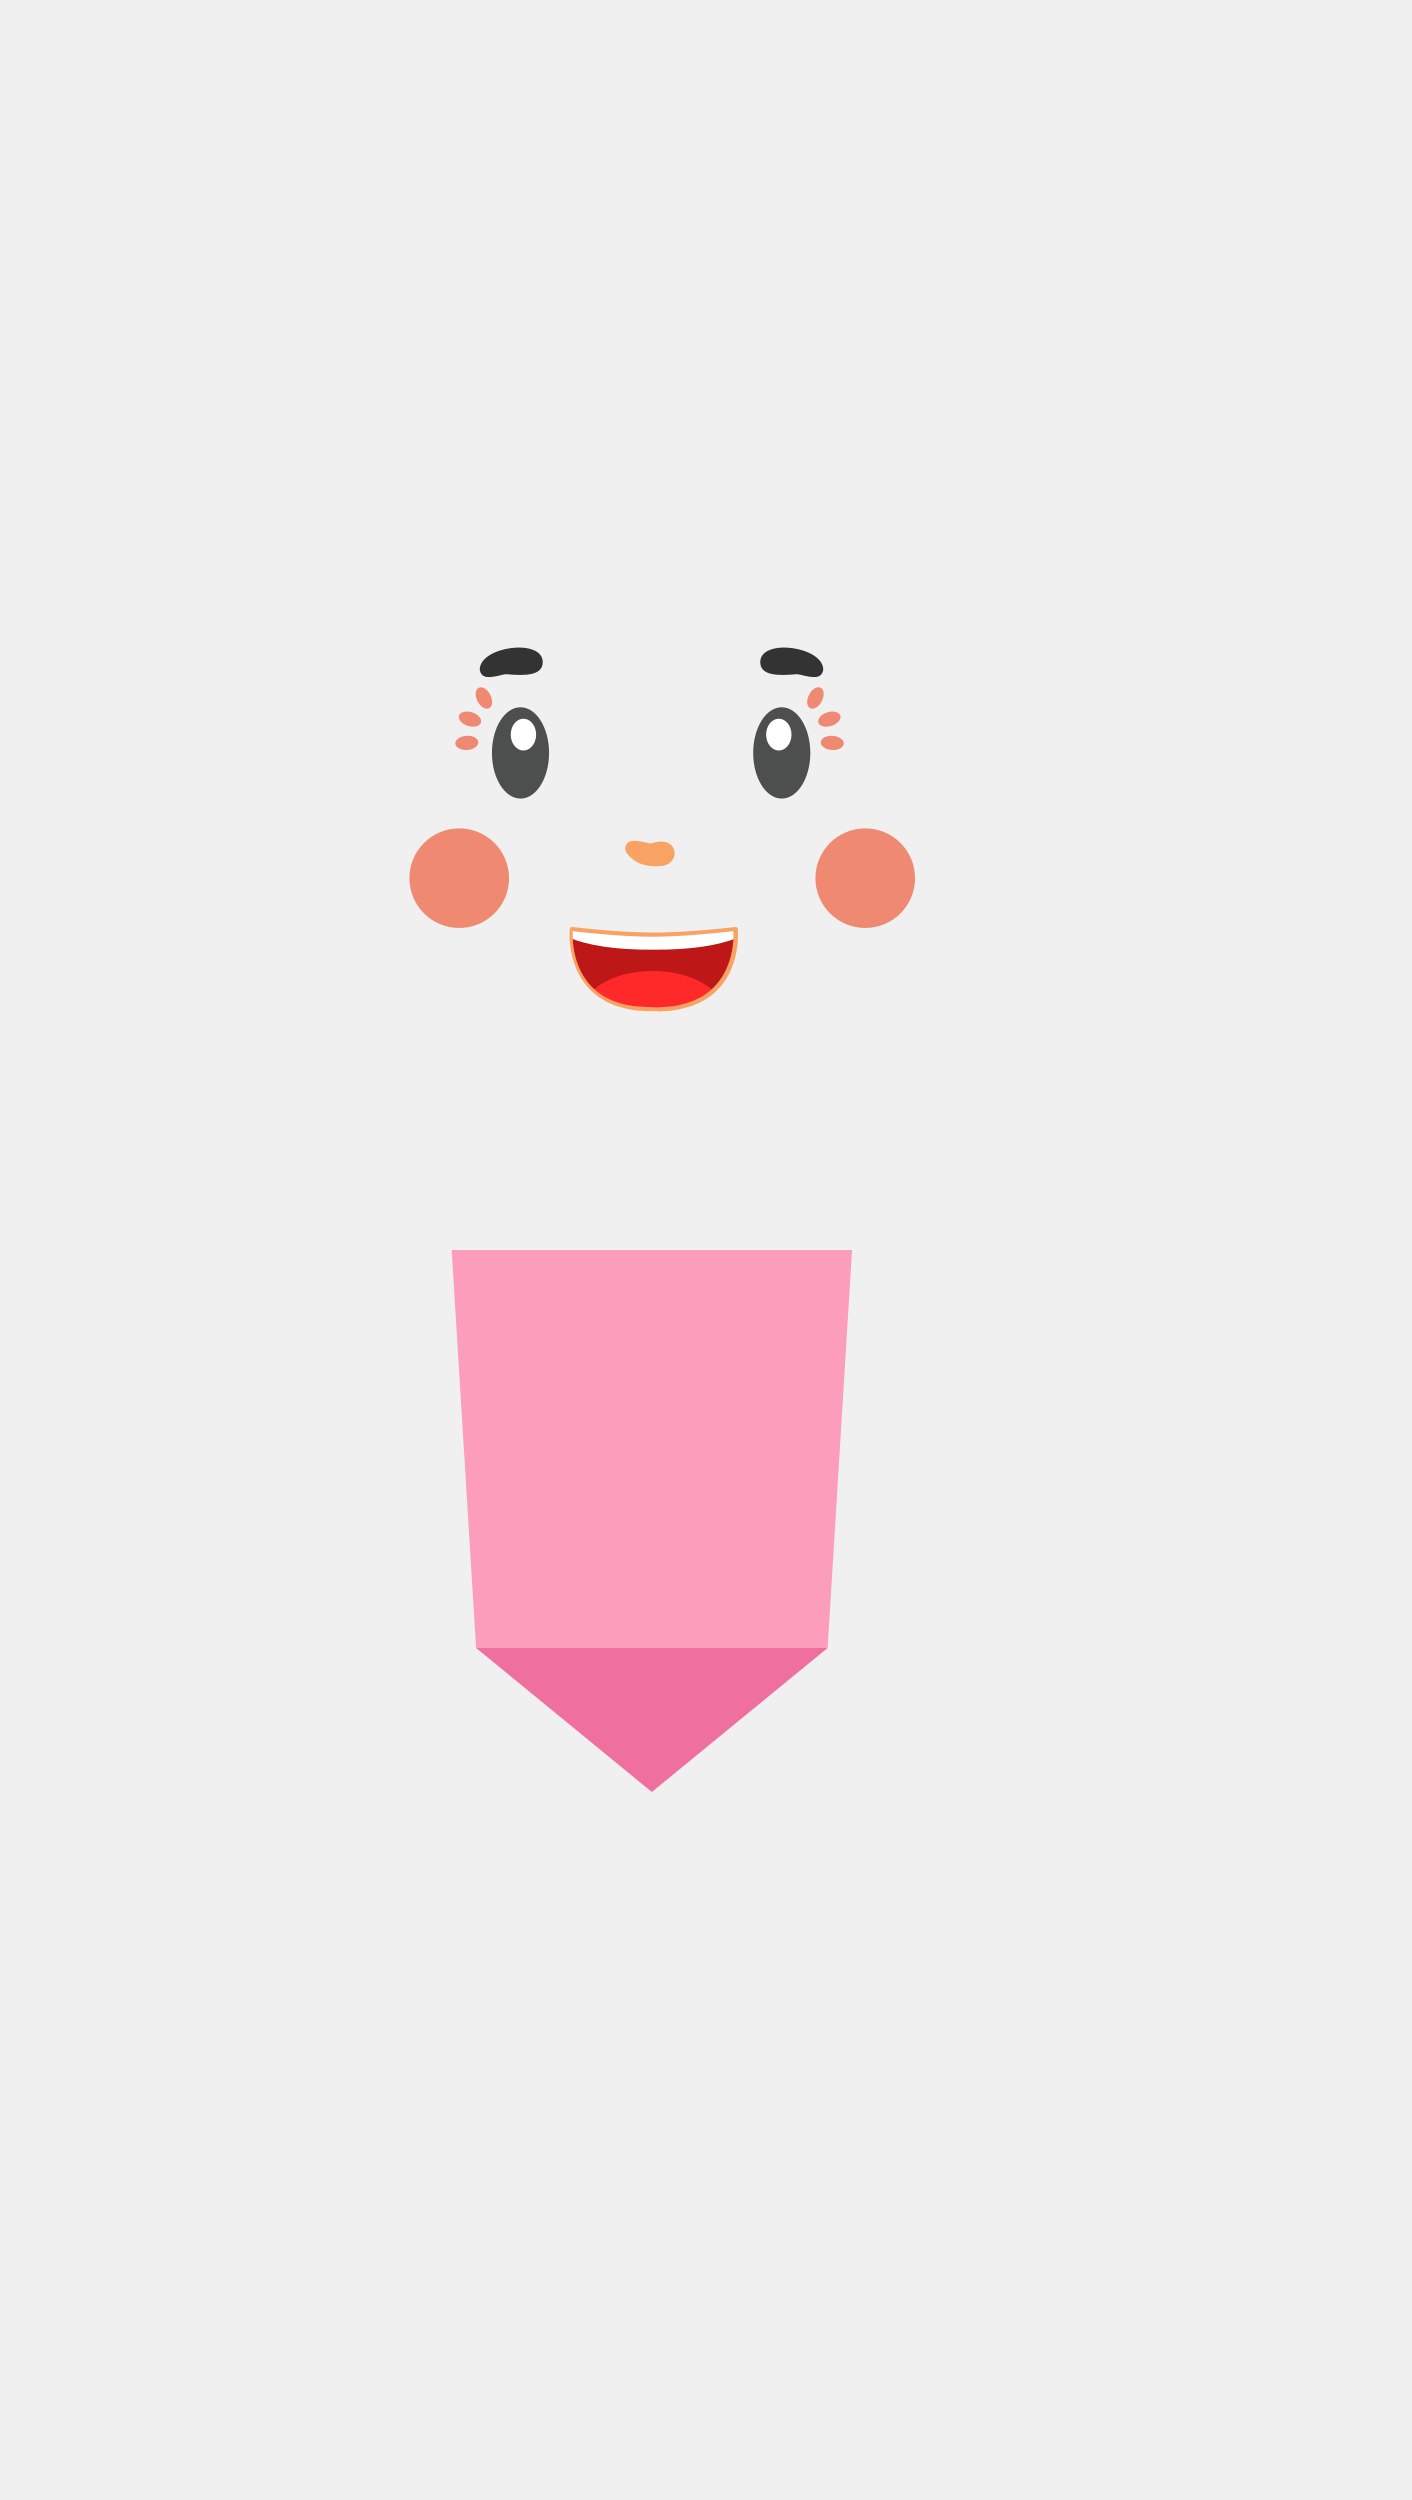
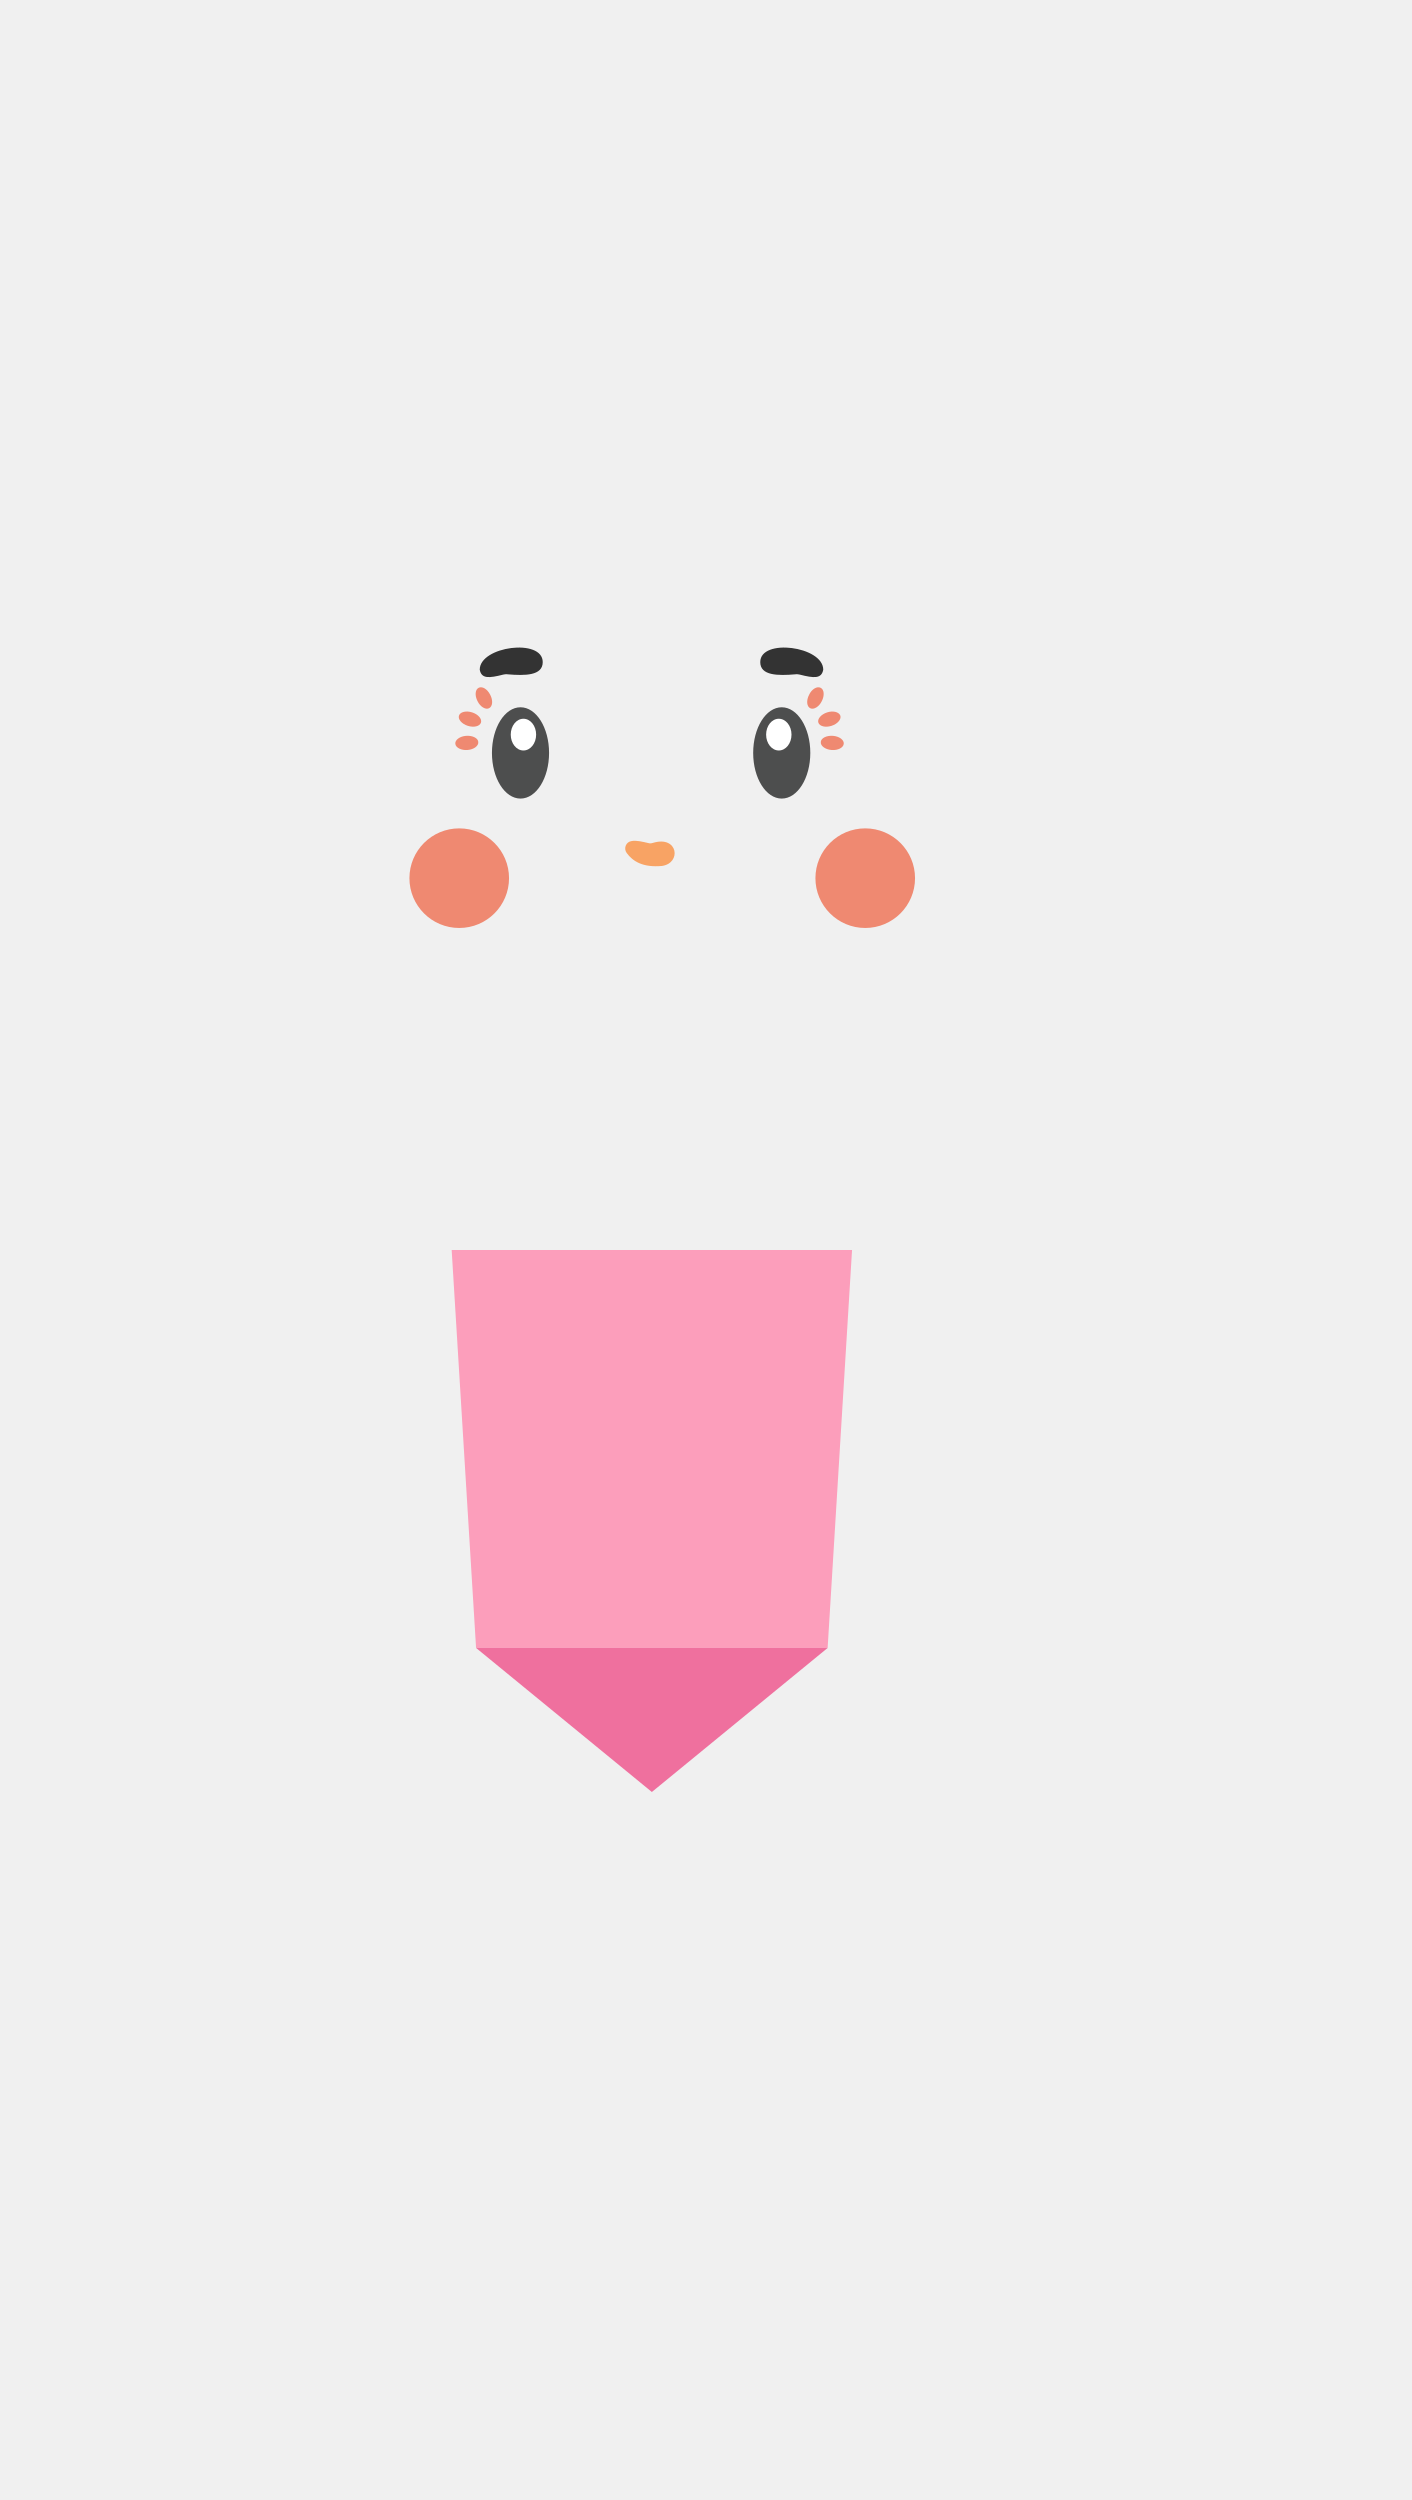
- <svg xmlns="http://www.w3.org/2000/svg" version="1.1" x="0px" y="0px" viewBox="0 0 578 1024" style="enable-background:new 0 0 578 1024;" xml:space="preserve">
+ <svg xmlns="http://www.w3.org/2000/svg" version="1.1" id="Layer_1" x="0px" y="0px" viewBox="0 0 578 1024" style="enable-background:new 0 0 578 1024;" xml:space="preserve">
  <style type="text/css">
	.st0{display:none;}
- 	.st1{fill:#754C29;}
+ 	.st1{display:inline;fill:#754C29;}
	.st2{display:inline;fill:#FBD3A8;}
	.st3{display:inline;opacity:0.35;fill:#F8A364;enable-background:new    ;}
	.st4{display:inline;}
	.st5{fill:#FBD3A8;}
	.st6{fill:#FBBD89;}
	.st7{fill:#603813;}
- 	.st8{display:inline;fill:#F15A29;}
- 	.st9{display:inline;fill:#F7941D;}
+ 	.st8{fill:#F15A29;}
+ 	.st9{fill:#F7941D;}
	.st10{fill:#E6E6E6;}
	.st11{fill:#DD3B10;}
	.st12{opacity:0.22;fill:#231F20;enable-background:new    ;}
- 	.st13{fill:#F7941D;}
- 	.st14{display:inline;fill:#333333;}
- 	.st15{fill:#4D4E4E;}
- 	.st16{fill:#F8A364;}
- 	.st17{fill:#FFFFFF;}
- 	.st18{fill:#EF8971;}
- 	.st19{fill:#333333;}
- 	.st20{fill:#BE1717;}
- 	.st21{fill:#FF2929;}
- 	.st22{fill:#FC9EBB;}
- 	.st23{fill:#EF709E;}
+ 	.st13{fill:#333333;}
+ 	.st14{fill:#4D4E4E;}
+ 	.st15{fill:#F8A364;}
+ 	.st16{fill:#FFFFFF;}
+ 	.st17{fill:#EF8971;}
+ 	.st18{fill:#FC9EBB;}
+ 	.st19{fill:#EF709E;}
</style>
-   <g id="Layer_1" class="st0">
+   <g id="Layer_1_00000177475112526269393130000005165707022302863243_" class="st0">
    <path class="st1" d="M279.1,709.2h-4.8h-87.1l8.1,175.3c0.1,1.6,1,3,2.4,3.7c12.8,6.6,48,8.9,62.5,0c1.2-0.8,2-2.1,2.1-3.5   l5.4-101.5c0.1-2,1.2-3.8,3-4.9l0.1-0.1c3.8-2.2,8.4-2.2,12.2,0.1l0,0c1.7,1,2.8,2.8,2.9,4.8l5.4,101.6c0.1,1.4,0.9,2.8,2.1,3.5   c14.5,8.9,49.7,6.6,62.5,0c1.4-0.7,2.3-2.1,2.4-3.7l8.1-175.3L279.1,709.2L279.1,709.2z" />
    <path class="st2" d="M374.1,709.8l4.6-19.7l0,0c0-5.8-0.3-11.6-1.1-17.3c-5.2-41-18.1-91.2-31.6-130.3c-3.2-9.3-5.2-19-6-28.8   l-0.3-4.5c-0.8-10.9,9.8-19,20.1-15.4l0,0c6,2.1,10.4,7.1,11.9,13.2c11,45.9,26.1,140.1,28.7,164c0.6,5.3,0.8,10.7,0.8,16.1l0,0   c1.5,16.3,6.6,30.7,5.7,40.6c-0.2,2.1-1.1,4-2.7,5.5l-6.1,5.9c-1.2,5-4,8-9.9,7.1c-2.3,3.6-4.5,6.7-6.6,7.5   c-0.6,0.3-1.3-0.2-1.2-0.8c0.8-5.9,4.3-34.3,3-34.5c-4.2-0.5-4.5,15.8-7.9,15.4c-2.7-0.3-2.3-14.8-2.1-20.1   C373.7,712.3,373.8,711.1,374.1,709.8z" />
    <path class="st2" d="M159.6,709.8l-4.6-19.7l0,0c0-5.8,0.3-11.6,1.1-17.3c5.2-41,18.1-91.2,31.6-130.3c3.2-9.3,5.2-19,6-28.8   l0.3-4.5c0.8-10.9-9.8-19-20.1-15.4l0,0c-6,2.1-10.4,7.1-11.9,13.2c-11,45.9-26.1,140.1-28.7,164c-0.6,5.3-0.8,10.7-0.8,16.1l0,0   c-1.5,16.3-6.6,30.7-5.7,40.6c0.2,2.1,1.1,4,2.7,5.5l6.1,5.9c1.2,5,4,8,9.9,7.1c2.3,3.6,4.5,6.7,6.6,7.5c0.6,0.3,1.3-0.2,1.2-0.8   c-0.8-5.9-4.3-34.3-3-34.5c4.2-0.5,4.5,15.8,7.9,15.4c2.7-0.3,2.3-14.8,2.1-20.1C160,712.3,159.9,711.1,159.6,709.8z" />
    <path class="st2" d="M297.2,424.3h-27.9h-4.2h-27.9c0.5,24.3-2.9,39.6-6.5,49.2c-1.3,3.6-0.3,7.7,2.6,10.2   c13.1,11.7,52.2,15.9,68.1-1.3c2.4-2.6,3.1-6.3,1.9-9.6C300,463.3,296.7,448.1,297.2,424.3z" />
    <path class="st3" d="M239.2,427.6l56.5,0.4l1,16.5c-9,13.2-52.4,12.7-59.1-0.6L239.2,427.6z" />
    <g class="st4">
      <path class="st5" d="M135.6,361.5c-25.8,0-42.3-34.4-34.3-56.5c1.9-5.4,5.8-9.9,11-12.2c9.3-4,17.8,0.9,23.3,4.6V361.5z" />
      <path class="st6" d="M126.6,347.5c-16.1-3.4-23.2-42.6-3.1-40.1l11.4,1.3V349L126.6,347.5z" />
      <path class="st7" d="M134.4,310.4c-2.6-0.9-5.2-1.8-7.9-2.2c-2.7-0.4-5.4-0.5-7.9,0.4s-4.5,2.8-5.6,5.3s-1.6,5.3-1.8,8.2    c-0.1-2.8,0.1-5.7,1-8.5s3-5.3,5.8-6.6c2.8-1.3,5.9-1.5,8.8-1.4c3,0.2,5.8,0.8,8.6,1.5L134.4,310.4z" />
    </g>
    <g class="st4">
      <path class="st5" d="M399.8,361.5c25.8,0,42.3-34.4,34.3-56.5c-1.9-5.4-5.8-9.9-11-12.2c-9.3-4-17.8,0.9-23.3,4.6V361.5z" />
      <path class="st6" d="M408.8,347.5c16.1-3.4,23.2-42.6,3.1-40.1l-11.4,1.3V349L408.8,347.5z" />
      <path class="st7" d="M400,307.1c2.8-0.7,5.7-1.3,8.6-1.5c2.9-0.1,6,0,8.8,1.4c2.8,1.3,4.9,3.8,5.8,6.6c0.9,2.8,1.1,5.7,1,8.5    c-0.2-2.8-0.6-5.6-1.8-8.2c-1.1-2.5-3.2-4.5-5.6-5.3c-2.5-0.9-5.2-0.8-7.9-0.4c-2.7,0.5-5.3,1.3-7.9,2.2L400,307.1z" />
    </g>
    <path class="st2" d="M410.7,229.5C388,138,330.9,118.7,276,115c-7.2-0.5-14.3-0.4-21.3,0.3c-69.3,6.2-123.6,62-130.3,131.3   C113.1,365.3,150.3,440,266.8,442.8h3.6C392.3,439.8,442,355.4,410.7,229.5z" />
-     <g>
+     <g class="st4">
      <path class="st8" d="M382.9,497.3c-6.2-12.6-17.1-22.2-30.5-26.5l-40-13.2c-6.9,15.8-14.4,25.6-32.3,25.8    c-17.9-0.2-25.2-10-32.1-25.8l-40.2,13.2c-13.3,4.4-24.3,13.9-30.5,26.5l-28.6,58.5l37.5,14.7l14,136.7h75.9h7.8H360l13.3-136.7    l38.2-14.7L382.9,497.3z" />
      <path class="st9" d="M377.4,707.3c0,0-3.2-44.3-4.1-136.7c-27.4-0.3-25-48.9-26.3-101.5l-13.2-4.1c2.1,49.3-16,75.2-54,78.1    c-38-2.8-56.1-28.8-54-78.1l-13.2,4.6c-1.3,52.6,1.1,100.7-26.3,101c-0.9,92.5-5.3,136.7-5.3,136.7    C239.4,731.4,328.7,728.5,377.4,707.3z" />
    </g>
    <ellipse class="st2" cx="267" cy="507.5" rx="104" ry="36.5" />
    <path class="st2" d="M205,942.8l29,1.2l33-210h-77.1C196.6,827.3,205,942.8,205,942.8z" />
    <path class="st2" d="M247,982c0,8.3-14.1,15-31.5,15s-31.5-6.7-31.5-15s13-49,33-49C238,933,247,973.7,247,982z" />
    <path class="st2" d="M328.2,942.8l-29,1.2L267,734h76.3C336.7,827.3,328.2,942.8,328.2,942.8z" />
    <path class="st2" d="M286.2,982c0,8.3,14.1,15,31.5,15s31.5-6.7,31.5-15s-13-49-33-49C295.2,933,286.2,973.7,286.2,982z" />
-     <g>
-       <g class="st4">
+     <g class="st4">
+       <g>
        <path class="st10" d="M236.1,923.3l1.4-18.5l-36.2,0.1c0,0,1.8,16.6,1.8,21c0,0-2.2,10.4-6.1,16.9c-3.9,6.5,7.2,13.1,21.5,13.1     s21.8-2.7,22.2-7.1C241.2,944.6,236.1,931,236.1,923.3z" />
        <path class="st11" d="M253.4,985.8c-0.9-8.2-6.1-11-6.1-11c0-1.9-32.7,0-32.7,0s-32.7-1.9-32.7,0c0,0-5.2,2.8-6.1,11     c-0.9,8.2-3,18.2,38.8,18.2S254.3,994,253.4,985.8z" />
        <path class="st12" d="M214.6,1004c41.8,0,39.7-10,38.8-18.2c-0.7-6.5-4-9.6-5.4-10.6l-9.4,4.2c0,0,7.1,17.1-28.5,19.7     c-35.6,2.6-34.3-13.3-34.3-13.3C175,994,172.8,1004,214.6,1004z" />
-         <path class="st13" d="M229.6,943.3c0,0,0.4-6.9-3.9-7.4c-4.3-0.4-14.3-0.4-17.8,0s-4.8,7.4-4.8,7.4s-7.4-0.4-9.1,4.8     c-1.7,5.2-13,25.1-13.9,32.9c0,0,7.3,4.8,38.3,4.8s30.6-5.2,30.6-5.2s-7.7-26.6-8.3-31.7C240.1,943.9,229.6,943.3,229.6,943.3z" />
+         <path class="st9" d="M229.6,943.3c0,0,0.4-6.9-3.9-7.4c-4.3-0.4-14.3-0.4-17.8,0s-4.8,7.4-4.8,7.4s-7.4-0.4-9.1,4.8     c-1.7,5.2-13,25.1-13.9,32.9c0,0,7.3,4.8,38.3,4.8s30.6-5.2,30.6-5.2s-7.7-26.6-8.3-31.7C240.1,943.9,229.6,943.3,229.6,943.3z" />
        <path class="st12" d="M249.1,980.6c0,0-7.7-26.6-8.3-31.7c-1.2,38.8-60.6,32.1-60.6,32.1s7.3,4.8,38.3,4.8     C249.5,985.8,249.1,980.6,249.1,980.6z" />
        <g>
          <polygon class="st11" points="237.5,906.3 201.4,906.3 201.3,903.5 237.7,903.5     " />
        </g>
      </g>
-       <g class="st4">
+       <g>
        <path class="st10" d="M297.2,923.3l-1.4-18.5L332,905c0,0-1.8,16.6-1.8,21c0,0,2.2,10.4,6.1,16.9s-7.2,13.1-21.5,13.1     s-21.8-2.7-22.2-7.1C292,944.6,297.2,931,297.2,923.3z" />
        <path class="st11" d="M279.8,985.8c0.9-8.2,6.1-11,6.1-11c0-1.9,32.7,0,32.7,0s32.7-1.9,32.7,0c0,0,5.2,2.8,6.1,11     s3,18.2-38.8,18.2C276.8,1004,279,994,279.8,985.8z" />
        <path class="st12" d="M318.6,1004c-41.8,0-39.7-10-38.8-18.2c0.7-6.5,4-9.6,5.4-10.6l9.4,4.2c0,0-7.1,17.1,28.5,19.7     c35.6,2.6,34.3-13.3,34.3-13.3C358.3,994,360.4,1004,318.6,1004z" />
-         <path class="st13" d="M303.7,943.3c0,0-0.4-6.9,3.9-7.4c4.3-0.4,14.3-0.4,17.8,0s4.8,7.4,4.8,7.4s7.4-0.4,9.1,4.8     s13,25.1,13.9,32.9c0,0-7.3,4.8-38.3,4.8s-30.6-5.2-30.6-5.2s7.7-26.6,8.3-31.7C293.1,943.9,303.7,943.3,303.7,943.3z" />
+         <path class="st9" d="M303.7,943.3c0,0-0.4-6.9,3.9-7.4c4.3-0.4,14.3-0.4,17.8,0s4.8,7.4,4.8,7.4s7.4-0.4,9.1,4.8     s13,25.1,13.9,32.9c0,0-7.3,4.8-38.3,4.8s-30.6-5.2-30.6-5.2s7.7-26.6,8.3-31.7C293.1,943.9,303.7,943.3,303.7,943.3z" />
        <path class="st12" d="M284.2,980.6c0,0,7.7-26.6,8.3-31.7c1.2,38.8,60.6,32.1,60.6,32.1s-7.3,4.8-38.3,4.8     C283.7,985.8,284.2,980.6,284.2,980.6z" />
        <g>
          <polygon class="st11" points="295.7,906.3 331.8,906.3 332,903.5 295.6,903.5     " />
        </g>
      </g>
    </g>
    <polyline class="st2" points="195,675 189.9,734 343.3,734 339,675  " />
-     <g id="Layer_2_00000084520337141101031290000008023302954109902720_">
-       <path class="st14" d="M230.9,160.7c-109-1.6-75,126.3-102.4,186.9c-67.9-156-54.2-268,72.3-282.9c61.7-106.7,149,33.5,242,4.6    c-1.2,7.9-5.6,14-11.1,19.7c-0.3,0.3-0.1,0.9,0.4,0.8c10.3-1,19.1-5.2,25.9-12.9c0,12.1-5.9,20.5-16.4,26    c-0.4,0.2-0.3,0.9,0.2,0.9c8.1,0.5,15.8-1.6,22.9-6.8c-1.2,7-5.7,11.9-11,15.9c-0.3,0.3-0.2,0.8,0.2,0.8    c32.2,5.8,42.7,27.6,32.6,60.6c-10.3,56.5-22.9,105.6-79.8,172.7c0.4-41.9-1-80.9-7.5-112c-0.7-3.4-3.6-5.9-7.1-6.1    c-78.3-4.4-127.3-26.1-154.9-64.9C235.6,162,233.3,160.8,230.9,160.7z" />
-       <path class="st14" d="M417.7,123.4c9.1,3.1,17.1,3,23.2-2.1c-8.5-7.7-23.4-15.6-39.7-23.6c19.9-7.3,30.6-25,34.8-50.1    c-17.3,16.2-34.6,26-51.7,25.7l8.7-25.2c-11.3,7.8-22,13.8-31,14.4c6.4-7.9,10.1-17.7,11.7-29c-39.8,31.7-81.3,22.8-133.8-1.3    c-25.6-7.7-44.7,9.1-60.8,37.7c-0.8-13.1,1-26.8,3.7-40.8c-8,9.6-13.6,20.7-14.1,34.8c-3-4.2-5-12.2-7-20.3    c-4.9,11.1-3.8,23.1,1.6,35.6C113.9,103.8,85.4,184,105,235.4c1.2-3.8,2-6.8,4-8.5c1,33.1,4,65.2,10.8,95.6l17.1,21.5    c-3.5-9.3-6.3-19.2-8.3-29.9l7.8,1.8c-1.1-47.4,5.9-106,40.7-137.9c1,10.7,5.4,20.3,10.2,27.1c3-12.8,6.1-22.9,10.4-29.8    c28.2,23.4,57.3,36.6,87.8,32.4l-36.8-24.1c33.7,13.9,69.6,16.5,107.5,8.7c-15.2-5-27.1-15.3-37.6-28.1    c73.5,6.9,85.9,82.6,85.1,150.2l6.9-1c1.1-3.6,2.2-7.7,3.2-12.3c-1,7.9-2.3,15.5-4.1,22.7l19.1-31.3c6.5-36.9,8.3-72.3,2.9-105.1    c3.8,3.8,6.6,9.9,9.1,17C450.6,173.3,441.2,146.6,417.7,123.4z" />
-       <path class="st14" d="M474.2,200.1c-6.7-19.1-20.9-37.3-35.1-55.4c-12.6-50.9-38.2-59.1-64.8-63.9c5.2-6.2,6.2-15.8,9.2-26.8    c-5.5,9.6-9.4,17.3-17.5,22.2l4.4-31c-3.4,11.8-7.5,22.3-13.6,29.4c-48.2-59.3-115.5-43.9-194.4,4.9    c-43.5,26.3-84.2,47.9-112.5,48.3c10.2,8.6,22.2,13.5,35.1,16.5c-4.9,6.6-14.3,8.8-25.6,9.1l26.2,5.7c-7.3,5.1-20.1,9.3-35.6,13.1    c5.3,4.4,14.9,5.2,26.2,4.5c-17.5,14.1-21.8,31.2-20.7,49.6c10.6-14.2,20.7-25.8,29-27.4c-19.7,28.6-25.3,60.3,17.5,114.7    c0.3-3.1,0.9-6.1,1.9-9c1.9-5.3,5.7-9.8,10.9-12.1c3.6-1.5,7-1.7,10.2-1.2l0,0l0.6,6.7c0.2,2.5,0.4,4.9,0.6,7.2    c0.1,0.6,0.1,1.3,0.2,1.9l-0.6-0.1c-0.1,0-0.1,0-0.2,0c0,0.2,0,0.3,0,0.5c0.2,0,0.5,0,0.7,0c2,18.6,5.9,31.6,9.9,40.6    c0.5,1.1,1,2.1,1.5,3.1c0.3,0.7,0.7,1.3,1,2c10.1-73.5,17.4-136.6,74.6-147.8l-9.3,14.4c37.3,4.5,68.8-7.6,95.5-39.8    c0.4-0.4,1.1-0.2,1.1,0.3c0.4,9.3-5,14.4-10.8,21.9c14.2-2.2,25.3-7.2,32-16c0.3-0.4,1-0.2,1,0.4c-1.3,10.8-6.6,15.8-14.1,24.7    c16.4-7,29.3-12.4,38.1-26.1v0.7c0,14.2,4.5,27.9,12.4,39.6c13.5,19.9,23.3,40.8,25.9,59.4l1.3-14.9c6.7,21.5,11.1,53.8,13.2,71.3    c0.3,2.2,0.5,4.1,0.7,5.8c0,0.3,0.1,0.6,0.1,0.9c0.3,2.6,0.5,4.4,0.5,5.2l1.7-2.1c0.6-1,1.4-2.3,2.2-3.9c1.2-2.2,2.6-4.9,4-8    c3.7-7.9,7.8-18.3,10.2-29.8c0.1-0.3,0.1-0.6,0.2-0.9c0-0.2,0.1-0.4,0.1-0.6c1-5.2,1.7-10.6,1.8-16.1c0.5,0.2,1,0.4,1.6,0.6    c5.2,2.2,9,6.8,10.9,12.1c0.6,1.7,1.1,3.5,1.4,5.4l16.1-27.7v11.6c13.7-20.3,20.3-30.7,17.1-63.1l2.9,23.4    C479.3,239.6,480,219.3,474.2,200.1z" />
+     <g id="Layer_2_00000084520337141101031290000008023302954109902720_" class="st4">
+       <path class="st13" d="M230.9,160.7c-109-1.6-75,126.3-102.4,186.9c-67.9-156-54.2-268,72.3-282.9c61.7-106.7,149,33.5,242,4.6    c-1.2,7.9-5.6,14-11.1,19.7c-0.3,0.3-0.1,0.9,0.4,0.8c10.3-1,19.1-5.2,25.9-12.9c0,12.1-5.9,20.5-16.4,26    c-0.4,0.2-0.3,0.9,0.2,0.9c8.1,0.5,15.8-1.6,22.9-6.8c-1.2,7-5.7,11.9-11,15.9c-0.3,0.3-0.2,0.8,0.2,0.8    c32.2,5.8,42.7,27.6,32.6,60.6c-10.3,56.5-22.9,105.6-79.8,172.7c0.4-41.9-1-80.9-7.5-112c-0.7-3.4-3.6-5.9-7.1-6.1    c-78.3-4.4-127.3-26.1-154.9-64.9C235.6,162,233.3,160.8,230.9,160.7z" />
+       <path class="st13" d="M417.7,123.4c9.1,3.1,17.1,3,23.2-2.1c-8.5-7.7-23.4-15.6-39.7-23.6c19.9-7.3,30.6-25,34.8-50.1    c-17.3,16.2-34.6,26-51.7,25.7l8.7-25.2c-11.3,7.8-22,13.8-31,14.4c6.4-7.9,10.1-17.7,11.7-29c-39.8,31.7-81.3,22.8-133.8-1.3    c-25.6-7.7-44.7,9.1-60.8,37.7c-0.8-13.1,1-26.8,3.7-40.8c-8,9.6-13.6,20.7-14.1,34.8c-3-4.2-5-12.2-7-20.3    c-4.9,11.1-3.8,23.1,1.6,35.6C113.9,103.8,85.4,184,105,235.4c1.2-3.8,2-6.8,4-8.5c1,33.1,4,65.2,10.8,95.6l17.1,21.5    c-3.5-9.3-6.3-19.2-8.3-29.9l7.8,1.8c-1.1-47.4,5.9-106,40.7-137.9c1,10.7,5.4,20.3,10.2,27.1c3-12.8,6.1-22.9,10.4-29.8    c28.2,23.4,57.3,36.6,87.8,32.4l-36.8-24.1c33.7,13.9,69.6,16.5,107.5,8.7c-15.2-5-27.1-15.3-37.6-28.1    c73.5,6.9,85.9,82.6,85.1,150.2l6.9-1c1.1-3.6,2.2-7.7,3.2-12.3c-1,7.9-2.3,15.5-4.1,22.7l19.1-31.3c6.5-36.9,8.3-72.3,2.9-105.1    c3.8,3.8,6.6,9.9,9.1,17C450.6,173.3,441.2,146.6,417.7,123.4z" />
+       <path class="st13" d="M474.2,200.1c-6.7-19.1-20.9-37.3-35.1-55.4c-12.6-50.9-38.2-59.1-64.8-63.9c5.2-6.2,6.2-15.8,9.2-26.8    c-5.5,9.6-9.4,17.3-17.5,22.2l4.4-31c-3.4,11.8-7.5,22.3-13.6,29.4c-48.2-59.3-115.5-43.9-194.4,4.9    c-43.5,26.3-84.2,47.9-112.5,48.3c10.2,8.6,22.2,13.5,35.1,16.5c-4.9,6.6-14.3,8.8-25.6,9.1l26.2,5.7c-7.3,5.1-20.1,9.3-35.6,13.1    c5.3,4.4,14.9,5.2,26.2,4.5c-17.5,14.1-21.8,31.2-20.7,49.6c10.6-14.2,20.7-25.8,29-27.4c-19.7,28.6-25.3,60.3,17.5,114.7    c0.3-3.1,0.9-6.1,1.9-9c1.9-5.3,5.7-9.8,10.9-12.1c3.6-1.5,7-1.7,10.2-1.2l0,0l0.6,6.7c0.2,2.5,0.4,4.9,0.6,7.2    c0.1,0.6,0.1,1.3,0.2,1.9l-0.6-0.1c-0.1,0-0.1,0-0.2,0c0,0.2,0,0.3,0,0.5c0.2,0,0.5,0,0.7,0c2,18.6,5.9,31.6,9.9,40.6    c0.5,1.1,1,2.1,1.5,3.1c0.3,0.7,0.7,1.3,1,2c10.1-73.5,17.4-136.6,74.6-147.8l-9.3,14.4c37.3,4.5,68.8-7.6,95.5-39.8    c0.4-0.4,1.1-0.2,1.1,0.3c0.4,9.3-5,14.4-10.8,21.9c14.2-2.2,25.3-7.2,32-16c0.3-0.4,1-0.2,1,0.4c-1.3,10.8-6.6,15.8-14.1,24.7    c16.4-7,29.3-12.4,38.1-26.1v0.7c0,14.2,4.5,27.9,12.4,39.6c13.5,19.9,23.3,40.8,25.9,59.4l1.3-14.9c6.7,21.5,11.1,53.8,13.2,71.3    c0.3,2.2,0.5,4.1,0.7,5.8c0,0.3,0.1,0.6,0.1,0.9c0.3,2.6,0.5,4.4,0.5,5.2l1.7-2.1c0.6-1,1.4-2.3,2.2-3.9c1.2-2.2,2.6-4.9,4-8    c3.7-7.9,7.8-18.3,10.2-29.8c0.1-0.3,0.1-0.6,0.2-0.9c0-0.2,0.1-0.4,0.1-0.6c1-5.2,1.7-10.6,1.8-16.1c0.5,0.2,1,0.4,1.6,0.6    c5.2,2.2,9,6.8,10.9,12.1c0.6,1.7,1.1,3.5,1.4,5.4l16.1-27.7v11.6c13.7-20.3,20.3-30.7,17.1-63.1l2.9,23.4    C479.3,239.6,480,219.3,474.2,200.1z" />
    </g>
-     <g id="Layer_4">
-       <g class="st4">
-         <path class="st15" d="M315,278.6c-10,0.2-13.8-9.4-6.8-15.3c2.9-2.4,6.9-3,10.7-2.6c10.4,1.1,16.9,4.8,18,11.9     c0.4,2.6-0.3,5.3-2.2,7c-3.7,3.4-9.4,2.1-15.6-0.4C317.7,278.7,316.4,278.6,315,278.6z" />
-         <path class="st15" d="M214.8,278.6c10,0.2,13.8-9.4,6.8-15.3c-2.9-2.4-6.9-3-10.7-2.6c-10.4,1.1-16.9,4.8-18,11.9     c-0.4,2.6,0.3,5.3,2.2,7c3.7,3.4,9.4,2.1,15.6-0.4C212.1,278.7,213.4,278.6,214.8,278.6z" />
+     <g id="Layer_4" class="st4">
+       <g>
+         <path class="st14" d="M315,278.6c-10,0.2-13.8-9.4-6.8-15.3c2.9-2.4,6.9-3,10.7-2.6c10.4,1.1,16.9,4.8,18,11.9     c0.4,2.6-0.3,5.3-2.2,7c-3.7,3.4-9.4,2.1-15.6-0.4C317.7,278.7,316.4,278.6,315,278.6z" />
+         <path class="st14" d="M214.8,278.6c10,0.2,13.8-9.4,6.8-15.3c-2.9-2.4-6.9-3-10.7-2.6c-10.4,1.1-16.9,4.8-18,11.9     c-0.4,2.6,0.3,5.3,2.2,7c3.7,3.4,9.4,2.1,15.6-0.4C212.1,278.7,213.4,278.6,214.8,278.6z" />
      </g>
-       <g class="st4">
-         <path class="st16" d="M233.5,380.6c5.8,1.2,11.5,2.3,17.2,3.2c5.7,0.8,11.3,1.3,17,1.4s11.3-0.3,17-1.1     c5.7-0.8,11.3-1.9,17.2-3.1c-5,3.2-10.6,5.5-16.4,7.1s-11.8,2.3-17.9,2.3c-6-0.1-12-0.9-17.8-2.6     C244.1,386.1,238.6,383.7,233.5,380.6z" />
-         <path class="st16" d="M251.6,396.5c2.9,0.1,5.7,0.3,8.4,0.5c2.8,0.2,5.5,0.3,8.2,0.4s5.5,0.1,8.2,0.1c2.8,0,5.5-0.1,8.4,0     c-2.6,1.3-5.3,2.2-8.2,2.7c-2.8,0.5-5.7,0.8-8.6,0.7c-2.9-0.1-5.8-0.5-8.5-1.2C256.9,399,254.2,398,251.6,396.5z" />
+       <g>
+         <path class="st15" d="M233.5,380.6c5.8,1.2,11.5,2.3,17.2,3.2c5.7,0.8,11.3,1.3,17,1.4s11.3-0.3,17-1.1     c5.7-0.8,11.3-1.9,17.2-3.1c-5,3.2-10.6,5.5-16.4,7.1s-11.8,2.3-17.9,2.3c-6-0.1-12-0.9-17.8-2.6     C244.1,386.1,238.6,383.7,233.5,380.6z" />
+         <path class="st15" d="M251.6,396.5c2.9,0.1,5.7,0.3,8.4,0.5c2.8,0.2,5.5,0.3,8.2,0.4s5.5,0.1,8.2,0.1c2.8,0,5.5-0.1,8.4,0     c-2.6,1.3-5.3,2.2-8.2,2.7c-2.8,0.5-5.7,0.8-8.6,0.7c-2.9-0.1-5.8-0.5-8.5-1.2C256.9,399,254.2,398,251.6,396.5z" />
      </g>
    </g>
  </g>
-   <g id="Layer_2">
-     <g>
-       <path class="st16" d="M265.9,345.4c0.6,0.1,1.1,0,1.7-0.2c10.2-3,11.6,8.4,3.5,9.5c-7.8,0.7-11.9-1.9-14.4-5.3    c-1.4-1.9-0.3-4.6,2-4.9C260.6,344.1,263.3,344.8,265.9,345.4z" />
-       <g>
-         <ellipse class="st15" cx="213.2" cy="308.4" rx="11.7" ry="18.7" />
-         <ellipse class="st17" cx="214.4" cy="300.9" rx="5.2" ry="6.5" />
-       </g>
-       <g>
-         <ellipse class="st15" cx="320.2" cy="308.4" rx="11.7" ry="18.7" />
-         <ellipse class="st17" cx="319" cy="300.9" rx="5.2" ry="6.5" />
-       </g>
-       <circle class="st18" cx="188.1" cy="359.7" r="20.4" />
-       <circle class="st18" cx="354.4" cy="359.7" r="20.4" />
-       <g>
-         <path class="st18" d="M200.8,284.6c1.2,2.3,1,4.8-0.5,5.5c-1.4,0.7-3.6-0.6-4.7-2.9c-1.2-2.3-1-4.8,0.5-5.5     C197.5,281,199.6,282.2,200.8,284.6z" />
-         <path class="st18" d="M191.5,307.2c2.6-0.2,4.6-1.7,4.4-3.3c-0.1-1.6-2.4-2.7-5-2.5s-4.6,1.7-4.4,3.3     C186.7,306.3,189,307.4,191.5,307.2z" />
-         <path class="st18" d="M193.4,291.8c2.5,0.8,4.1,2.7,3.6,4.2s-2.9,2.1-5.4,1.3c-2.5-0.8-4.1-2.7-3.6-4.2     C188.5,291.6,190.9,291,193.4,291.8z" />
-       </g>
-       <g>
-         <path class="st18" d="M331.4,284.6c-1.2,2.3-1,4.8,0.5,5.5c1.4,0.7,3.6-0.6,4.7-2.9c1.2-2.3,1-4.8-0.5-5.5     C334.7,281,332.5,282.2,331.4,284.6z" />
-         <path class="st18" d="M340.6,307.2c-2.6-0.2-4.6-1.7-4.4-3.3c0.1-1.6,2.4-2.7,5-2.5s4.6,1.7,4.4,3.3S343.2,307.4,340.6,307.2z" />
-         <path class="st18" d="M338.8,291.8c-2.5,0.8-4.1,2.7-3.6,4.2s2.9,2.1,5.4,1.3c2.5-0.8,4.1-2.7,3.6-4.2     C343.6,291.6,341.2,291,338.8,291.8z" />
-       </g>
-       <g id="Layer_3">
-         <path class="st19" d="M206.2,276.3c0.5-0.1,1.1-0.2,1.7-0.1c7.1,0.6,14.4,0.6,14.4-5c0-9.9-25.8-6.5-25.8,3.1     C197.2,278.1,200.3,277.8,206.2,276.3z" />
-         <path class="st19" d="M327.5,276.3c-0.5-0.1-1.1-0.2-1.7-0.1c-7.1,0.6-14.4,0.6-14.4-5c0-9.9,25.8-6.5,25.8,3.1     C336.5,278.1,333.4,277.8,327.5,276.3z" />
-         <g>
-           <g>
-             <g>
-               <path class="st20" d="M301.1,380.2c0,0-17.6,2.2-33.6,2.4c-16-0.1-33.6-2.4-33.6-2.4s-3.6,33.2,33.3,33.1c0.1,0,0.2,0,0.3,0        c0.1,0,0.3,0,0.3,0C304.7,413.5,301.1,380.2,301.1,380.2z" />
-             </g>
-             <g>
-               <path class="st17" d="M301.1,380.2c0,0-17.6,2.2-33.6,2.4c-16.1-0.1-33.6-2.4-33.6-2.4s-0.2,1.6,0,4.2        c6.7,2.6,17.3,4.7,33.7,4.6c16.4,0.1,27-2,33.7-4.6C301.3,381.9,301.1,380.2,301.1,380.2z" />
-             </g>
-             <g>
-               <path class="st21" d="M292,405.6c-5.4-4.4-13.1-7.7-24.3-7.9l0,0c-0.1,0-0.2,0-0.3,0c-0.1,0-0.2,0-0.3,0l0,0        c-11.2,0.2-18.9,3.4-24.3,7.9c5,4.5,12.6,7.8,24.2,7.8c0.1,0,0.2,0,0.3,0c0.1,0,0.2,0,0.3,0C279.4,413.4,287,410.1,292,405.6z        " />
-             </g>
-           </g>
-           <g>
-             <path class="st16" d="M267.9,414.2h-0.1h-0.3h-0.3c-0.5,0-1,0-1.5,0h-0.3c-0.5,0-1,0-1.4-0.1h-0.2c-0.4,0-0.8-0.1-1.2-0.1h-0.3       c-0.4,0-0.9-0.1-1.3-0.1h-0.3c-0.4,0-0.7-0.1-1.1-0.2h-0.2c-0.4-0.1-0.8-0.1-1.2-0.2l-0.4-0.1c-0.4-0.1-0.7-0.1-1.1-0.2       c-0.1,0-0.1,0-0.2-0.1h-0.1c-0.3-0.1-0.6-0.1-0.8-0.2l0,0c-0.1,0-0.3-0.1-0.4-0.1c-0.3-0.1-0.6-0.2-1-0.3       c-0.1,0-0.3-0.1-0.4-0.1h-0.1c-0.2-0.1-0.4-0.1-0.6-0.2c-0.2-0.1-0.4-0.1-0.7-0.2c-0.2-0.1-0.4-0.2-0.6-0.2       c-0.2-0.1-0.4-0.1-0.5-0.2s-0.3-0.1-0.4-0.2c-0.3-0.1-0.6-0.3-1-0.4l-0.3-0.1c-0.2-0.1-0.4-0.2-0.6-0.3l0,0       c-0.4-0.2-0.8-0.4-1.2-0.6l-0.1-0.1c-16.2-9.1-14.4-28.7-14.3-29.5c0-0.2,0.1-0.4,0.3-0.5s0.4-0.2,0.6-0.2h0.1       c1.8,0.2,18.3,2.2,33.4,2.3c15.1-0.1,31.6-2.1,33.4-2.3h0.1c0.2,0,0.4,0,0.6,0.2c0.2,0.1,0.3,0.3,0.3,0.5       c0.1,0.8,1.9,20.5-14.3,29.6h-0.1c-0.4,0.2-0.8,0.5-1.3,0.7c-0.2,0.1-0.4,0.2-0.6,0.3l-0.3,0.1c-0.3,0.1-0.6,0.3-1,0.4       c-0.1,0.1-0.3,0.1-0.4,0.2c-0.2,0.1-0.4,0.1-0.5,0.2c-0.2,0.1-0.4,0.2-0.6,0.2c-0.2,0.1-0.4,0.2-0.7,0.2       c-0.2,0.1-0.4,0.1-0.6,0.2h-0.1c-0.1,0-0.3,0.1-0.4,0.1c-0.3,0.1-0.6,0.2-1,0.3c-0.1,0-0.3,0.1-0.4,0.1       c-0.3,0.1-0.6,0.1-0.8,0.2H279c-0.1,0-0.1,0-0.2,0.1c-0.4,0.1-0.7,0.2-1.1,0.2c-0.1,0-0.3,0.1-0.4,0.1       c-0.4,0.1-0.8,0.1-1.2,0.2h-0.2c-0.4,0.1-0.7,0.1-1.1,0.2h-0.3c-0.4,0.1-0.9,0.1-1.3,0.1h-0.3c-0.4,0-0.8,0.1-1.2,0.1h-0.2l0,0       l0,0c-0.5,0-1,0-1.4,0.1h-0.3C268.9,414.1,268.4,414.2,267.9,414.2z M267.5,412.6h0.3c0.5,0,1,0,1.5,0h0.3c0.5,0,0.9,0,1.4-0.1       l0,0h0.2c0.4,0,0.8-0.1,1.2-0.1h0.3c0.4,0,0.9-0.1,1.3-0.1h0.3c0.4,0,0.7-0.1,1.1-0.1h0.2c0.4-0.1,0.8-0.1,1.1-0.2       c0.1,0,0.3,0,0.4-0.1c0.4-0.1,0.7-0.1,1.1-0.2l0.3-0.1c0.3-0.1,0.5-0.1,0.8-0.2c0.2,0,0.3-0.1,0.4-0.1c0.3-0.1,0.6-0.2,0.9-0.3       c0.1,0,0.2-0.1,0.4-0.1h0.1c0.2-0.1,0.4-0.1,0.6-0.2s0.4-0.1,0.6-0.2s0.4-0.1,0.6-0.2s0.3-0.1,0.5-0.2c0.1,0,0.2-0.1,0.4-0.1       c0.3-0.1,0.6-0.3,0.9-0.4l0.2-0.1c0.2-0.1,0.4-0.2,0.6-0.3c0.4-0.2,0.8-0.4,1.2-0.6h0.1c13.7-7.7,13.8-23.5,13.6-27.2       c-3.7,0.4-18.9,2.2-32.9,2.3c-14-0.1-29.2-1.8-32.9-2.3c-0.2,3.8-0.1,19.6,13.6,27.2h0.1c0.4,0.2,0.8,0.4,1.2,0.6       c0.2,0.1,0.4,0.2,0.6,0.3l0.2,0.1c0.3,0.1,0.6,0.3,0.9,0.4c0.1,0.1,0.2,0.1,0.4,0.1c0.2,0.1,0.3,0.1,0.5,0.2s0.4,0.1,0.6,0.2       c0.2,0.1,0.4,0.1,0.6,0.2c0.2,0.1,0.4,0.1,0.6,0.2h0.1c0.1,0,0.2,0.1,0.4,0.1c0.3,0.1,0.6,0.2,0.9,0.3c0.1,0,0.3,0.1,0.4,0.1       l0,0c0.3,0.1,0.5,0.1,0.8,0.2h0.1c0.1,0,0.1,0,0.2,0c0.4,0.1,0.7,0.1,1.1,0.2l0.4,0.1c0.4,0.1,0.8,0.1,1.1,0.2h0.2       c0.4,0.1,0.7,0.1,1.1,0.1h0.3c0.4,0,0.8,0.1,1.3,0.1h0.3c0.4,0,0.8,0.1,1.2,0.1h0.2c0.5,0,0.9,0,1.4,0.1h0.3c0.5,0,1,0,1.5,0       L267.5,412.6z" />
-           </g>
-         </g>
-       </g>
-     </g>
-     <polygon class="st22" points="339,675 195,675 185,512 349,512  " />
-     <polygon class="st23" points="267,734 195,675 339,675  " />
+   <path class="st15" d="M265.9,345.4c0.6,0.1,1.1,0,1.7-0.2c10.2-3,11.6,8.4,3.5,9.5c-7.8,0.7-11.9-1.9-14.4-5.3  c-1.4-1.9-0.3-4.6,2-4.9C260.6,344.1,263.3,344.8,265.9,345.4z" />
+   <g>
+     <ellipse class="st14" cx="213.2" cy="308.4" rx="11.7" ry="18.7" />
+     <ellipse class="st16" cx="214.4" cy="300.9" rx="5.2" ry="6.5" />
  </g>
+   <g>
+     <ellipse class="st14" cx="320.2" cy="308.4" rx="11.7" ry="18.7" />
+     <ellipse class="st16" cx="319" cy="300.9" rx="5.2" ry="6.5" />
+   </g>
+   <circle class="st17" cx="188.1" cy="359.7" r="20.4" />
+   <circle class="st17" cx="354.4" cy="359.7" r="20.4" />
+   <g>
+     <path class="st17" d="M200.8,284.6c1.2,2.3,1,4.8-0.5,5.5c-1.4,0.7-3.6-0.6-4.7-2.9c-1.2-2.3-1-4.8,0.5-5.5   C197.5,281,199.6,282.2,200.8,284.6z" />
+     <path class="st17" d="M191.5,307.2c2.6-0.2,4.6-1.7,4.4-3.3c-0.1-1.6-2.4-2.7-5-2.5s-4.6,1.7-4.4,3.3   C186.7,306.3,189,307.4,191.5,307.2z" />
+     <path class="st17" d="M193.4,291.8c2.5,0.8,4.1,2.7,3.6,4.2s-2.9,2.1-5.4,1.3c-2.5-0.8-4.1-2.7-3.6-4.2   C188.5,291.6,190.9,291,193.4,291.8z" />
+   </g>
+   <g>
+     <path class="st17" d="M331.4,284.6c-1.2,2.3-1,4.8,0.5,5.5c1.4,0.7,3.6-0.6,4.7-2.9c1.2-2.3,1-4.8-0.5-5.5   C334.7,281,332.5,282.2,331.4,284.6z" />
+     <path class="st17" d="M340.6,307.2c-2.6-0.2-4.6-1.7-4.4-3.3c0.1-1.6,2.4-2.7,5-2.5s4.6,1.7,4.4,3.3S343.2,307.4,340.6,307.2z" />
+     <path class="st17" d="M338.8,291.8c-2.5,0.8-4.1,2.7-3.6,4.2s2.9,2.1,5.4,1.3c2.5-0.8,4.1-2.7,3.6-4.2   C343.6,291.6,341.2,291,338.8,291.8z" />
+   </g>
+   <path class="st13" d="M206.2,276.3c0.5-0.1,1.1-0.2,1.7-0.1c7.1,0.6,14.4,0.6,14.4-5c0-9.9-25.8-6.5-25.8,3.1  C197.2,278.1,200.3,277.8,206.2,276.3z" />
+   <path class="st13" d="M327.5,276.3c-0.5-0.1-1.1-0.2-1.7-0.1c-7.1,0.6-14.4,0.6-14.4-5c0-9.9,25.8-6.5,25.8,3.1  C336.5,278.1,333.4,277.8,327.5,276.3z" />
+   <polygon class="st18" points="339,675 195,675 185,512 349,512 " />
+   <polygon class="st19" points="267,734 195,675 339,675 " />
</svg>
